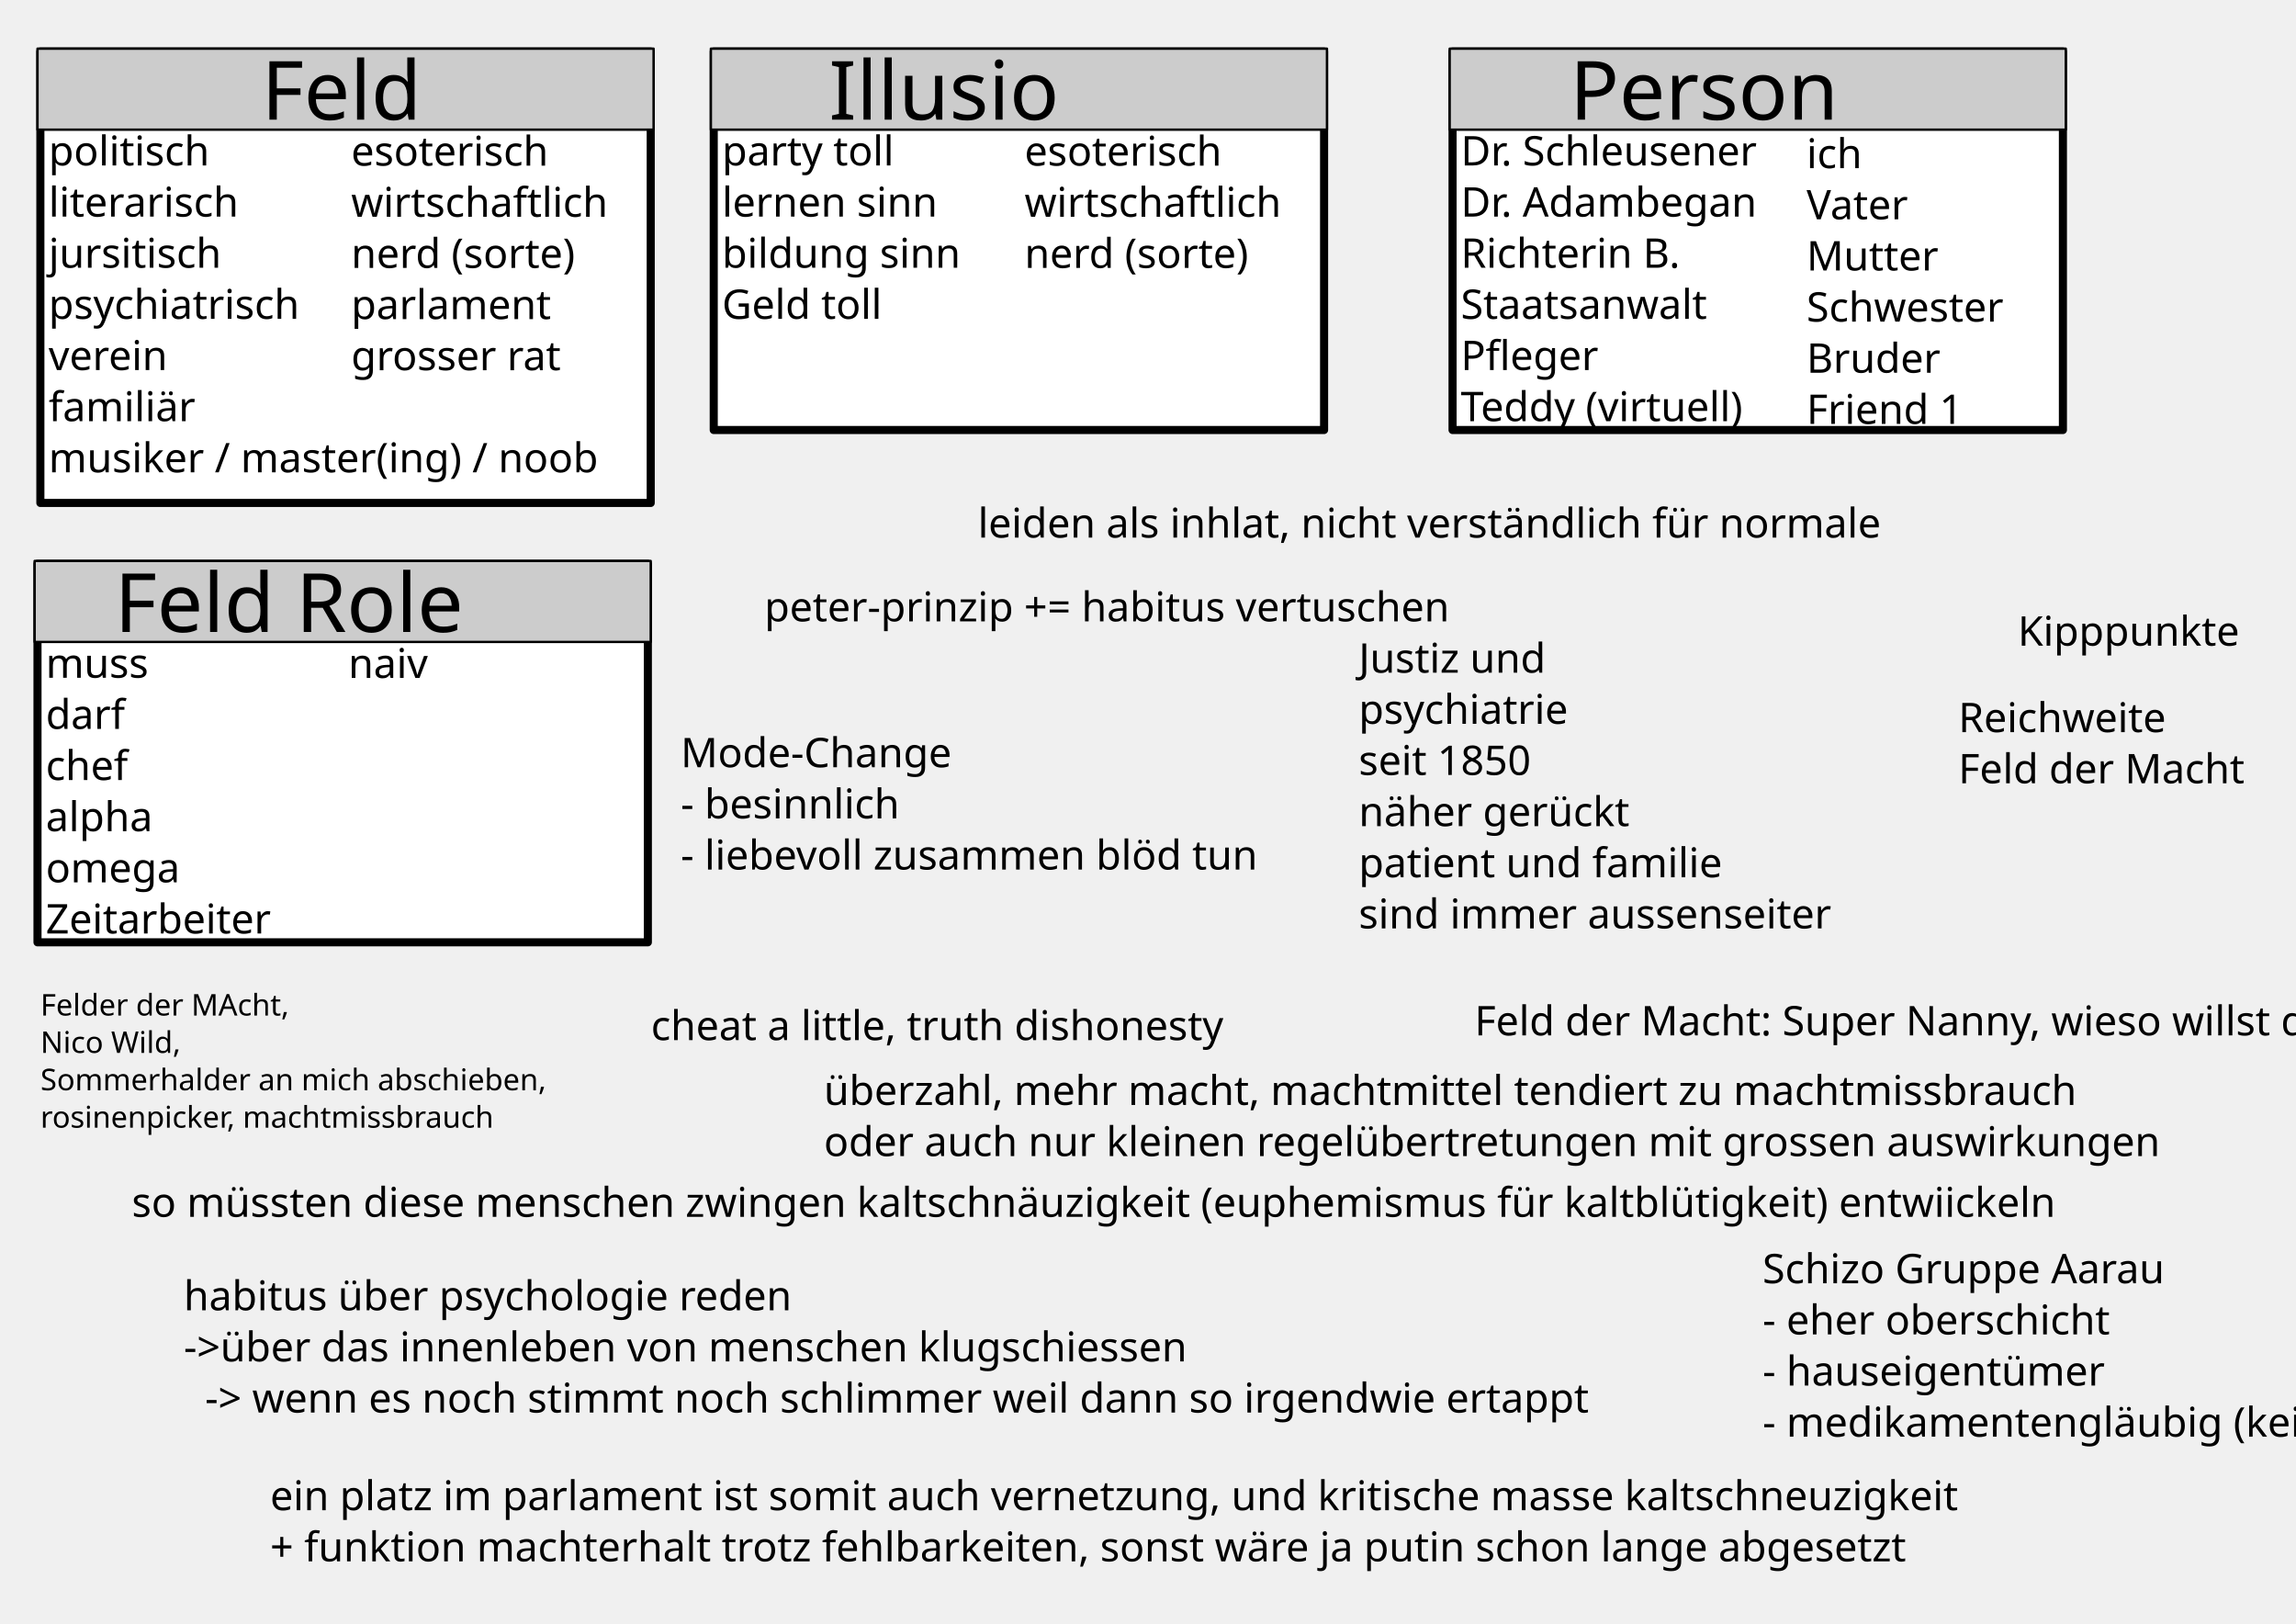
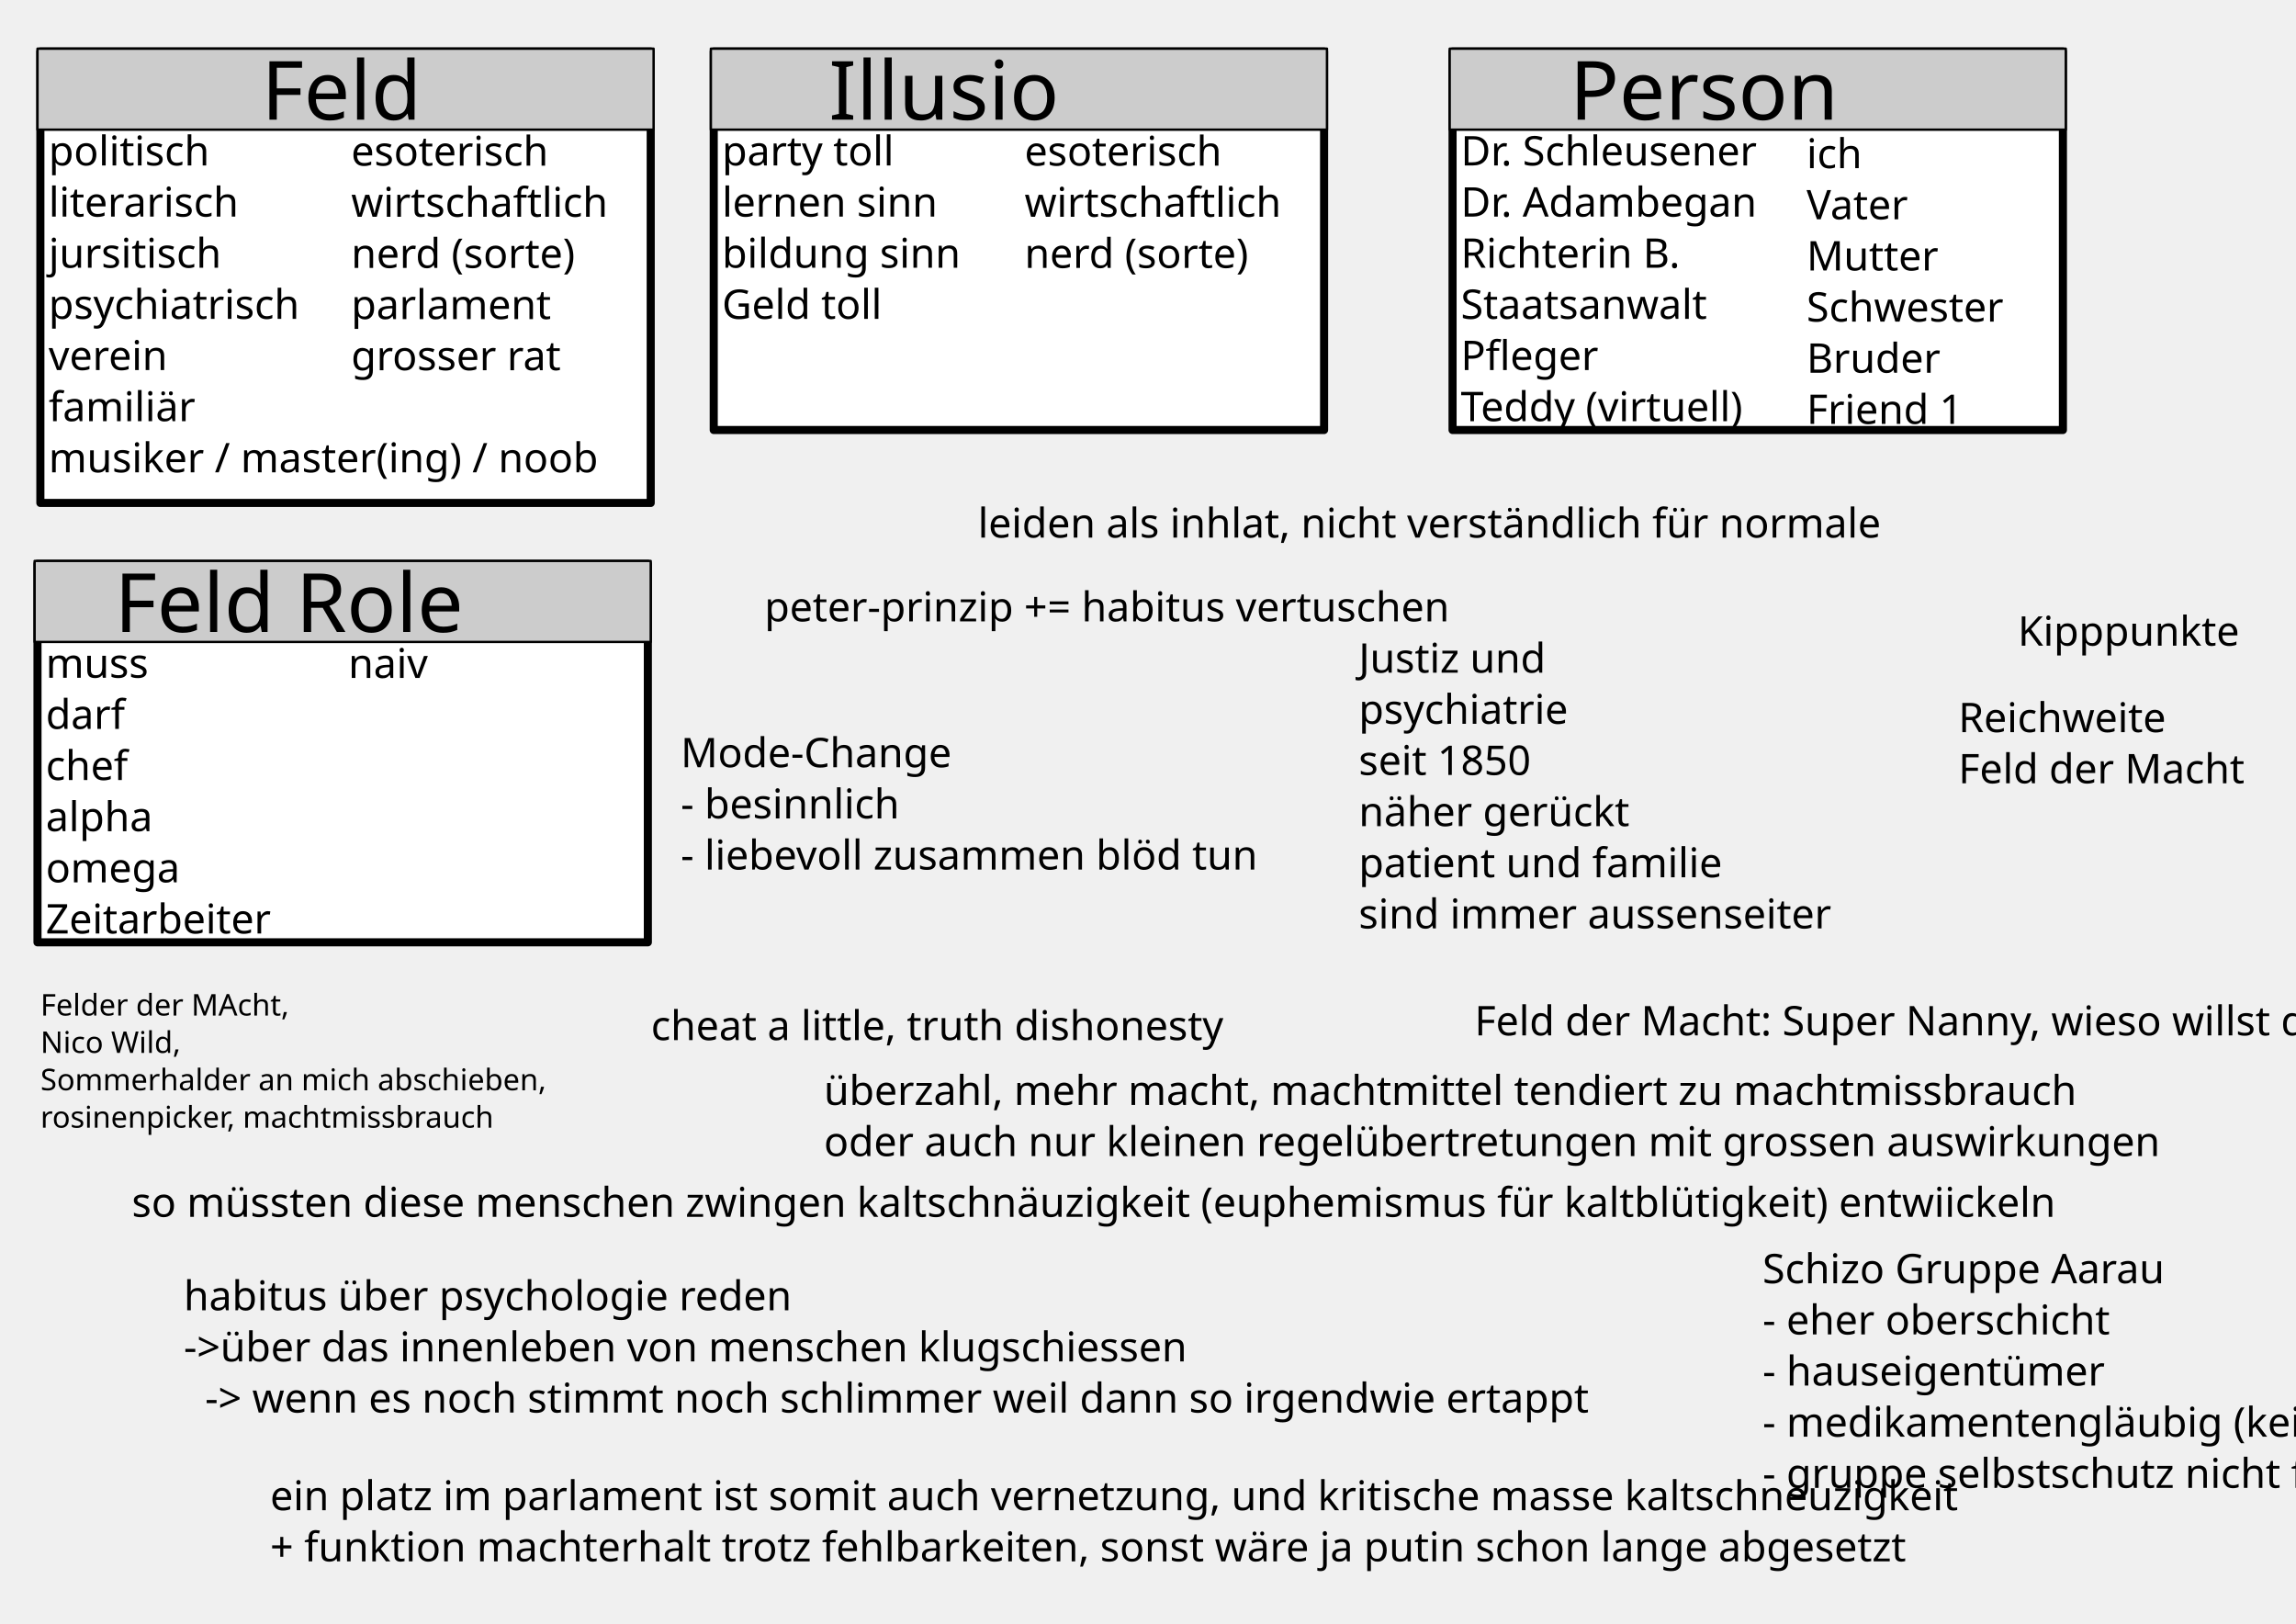
<svg xmlns="http://www.w3.org/2000/svg" width="297mm" height="210mm" viewBox="0 0 297 210" version="1.1" id="svg27799">
  <defs id="defs27796">
    <marker style="overflow:visible;" id="Arrow1Mend" refX="0.0" refY="0.0" orient="auto">
      <path transform="scale(0.4) rotate(180) translate(10,0)" style="fill-rule:evenodd;fill:context-stroke;stroke:context-stroke;stroke-width:1.0pt;" d="M 0.0,0.0 L 5.0,-5.0 L -12.5,0.0 L 5.0,5.0 L 0.0,0.0 z " id="path308963" />
    </marker>
  </defs>
  <g id="layer1">
    <g id="g30679" transform="translate(-17.82,-20.26588)">
      <rect style="fill:#ffffff;stroke:#000000;stroke-width:1.047;stroke-linejoin:round;stop-color:#000000" id="rect27882" width="78.953" height="58.387" x="23.041" y="26.929" />
      <rect style="fill:#cccccc;stroke:#000000;stroke-width:0.304;stroke-linejoin:round;stroke-miterlimit:4;stroke-dasharray:none;stop-color:#000000" id="rect27950" width="79.696" height="10.478" x="22.67" y="26.557" />
      <text xml:space="preserve" style="font-style:normal;font-weight:normal;font-size:10.583px;line-height:1.25;font-family:sans-serif;fill:#000000;fill-opacity:1;stroke:none;stroke-width:0.265" x="51.64" y="35.742" id="text29963">
        <tspan id="tspan29961" style="stroke-width:0.265" x="51.64" y="35.742">Feld</tspan>
      </text>
    </g>
    <text xml:space="preserve" style="font-size:5.292px;line-height:1.25;font-family:sans-serif;stroke-width:0.265" x="6.289" y="21.401" id="text34269">
      <tspan id="tspan34267" style="stroke-width:0.265" x="6.289" y="21.401">politisch</tspan>
      <tspan style="stroke-width:0.265" x="6.289" y="28.016" id="tspan34271">literarisch</tspan>
      <tspan style="stroke-width:0.265" x="6.289" y="34.631" id="tspan34273">jursitisch</tspan>
      <tspan style="stroke-width:0.265" x="6.289" y="41.245" id="tspan34275">psychiatrisch</tspan>
      <tspan style="stroke-width:0.265" x="6.289" y="47.86" id="tspan34277">verein</tspan>
      <tspan style="stroke-width:0.265" x="6.289" y="54.474" id="tspan34279">familiär</tspan>
      <tspan style="stroke-width:0.265" x="6.289" y="61.089" id="tspan116270">musiker / master(ing) / noob</tspan>
    </text>
    <text xml:space="preserve" style="font-size:5.292px;line-height:1.25;font-family:sans-serif;stroke-width:0.265" x="45.423" y="21.426" id="text34269-6">
      <tspan style="stroke-width:0.265" x="45.423" y="21.426" id="tspan34279-8">esoterisch</tspan>
      <tspan style="stroke-width:0.265" x="45.423" y="28.04" id="tspan35141">wirtschaftlich</tspan>
      <tspan style="stroke-width:0.265" x="45.423" y="34.655" id="tspan35143">nerd (sorte)</tspan>
      <tspan style="stroke-width:0.265" x="45.423" y="41.269" id="tspan133395">parlament</tspan>
      <tspan style="stroke-width:0.265" x="45.423" y="47.884" id="tspan133397">grosser rat</tspan>
      <tspan style="stroke-width:0.265" x="45.423" y="54.499" id="tspan35145" />
    </text>
    <g id="g30679-3" transform="translate(69.28414,-20.26588)">
      <rect style="fill:#ffffff;stroke:#000000;stroke-width:1.047;stroke-linejoin:round;stop-color:#000000" id="rect27882-02" width="78.953" height="48.953" x="23.041" y="26.929" />
      <rect style="fill:#cccccc;stroke:#000000;stroke-width:0.304;stroke-linejoin:round;stroke-miterlimit:4;stroke-dasharray:none;stop-color:#000000" id="rect27950-6" width="79.696" height="10.478" x="22.67" y="26.557" />
      <text xml:space="preserve" style="font-style:normal;font-weight:normal;font-size:10.583px;line-height:1.25;font-family:sans-serif;fill:#000000;fill-opacity:1;stroke:none;stroke-width:0.265" x="62.448" y="35.742" id="text29963-2">
        <tspan id="tspan29961-1" style="text-align:center;text-anchor:middle;stroke-width:0.265" x="62.448" y="35.742">Illusio</tspan>
      </text>
    </g>
    <text xml:space="preserve" style="font-size:5.292px;line-height:1.25;font-family:sans-serif;stroke-width:0.265" x="93.394" y="21.401" id="text34269-77">
      <tspan style="stroke-width:0.265" x="93.394" y="21.401" id="tspan34279-3">party toll</tspan>
      <tspan style="stroke-width:0.265" x="93.394" y="28.016" id="tspan39236">lernen sinn</tspan>
      <tspan style="stroke-width:0.265" x="93.394" y="34.631" id="tspan39238">bildung sinn</tspan>
      <tspan style="stroke-width:0.265" x="93.394" y="41.245" id="tspan39242">Geld toll</tspan>
      <tspan style="stroke-width:0.265" x="93.394" y="47.86" id="tspan39246" />
    </text>
    <text xml:space="preserve" style="font-size:5.292px;line-height:1.25;font-family:sans-serif;stroke-width:0.265" x="132.527" y="21.426" id="text34269-6-65">
      <tspan style="stroke-width:0.265" x="132.527" y="21.426" id="tspan34279-8-0">esoterisch</tspan>
      <tspan style="stroke-width:0.265" x="132.527" y="28.04" id="tspan35141-65">wirtschaftlich</tspan>
      <tspan style="stroke-width:0.265" x="132.527" y="34.655" id="tspan35143-1">nerd (sorte)</tspan>
      <tspan style="stroke-width:0.265" x="132.527" y="41.269" id="tspan35145-51" />
    </text>
    <rect style="fill:#ffffff;stroke:#000000;stroke-width:1.047;stroke-linejoin:round;stop-color:#000000" id="rect27882-02-0" width="78.953" height="48.953" x="187.896" y="6.663" />
    <rect style="fill:#cccccc;stroke:#000000;stroke-width:0.304;stroke-linejoin:round;stroke-miterlimit:4;stroke-dasharray:none;stop-color:#000000" id="rect27950-6-0" width="79.696" height="10.478" x="187.524" y="6.292" />
    <text xml:space="preserve" style="font-style:normal;font-weight:normal;font-size:10.583px;line-height:1.25;font-family:sans-serif;fill:#000000;fill-opacity:1;stroke:none;stroke-width:0.265" x="227.302" y="15.476" id="text29963-2-2">
      <tspan id="tspan29961-1-0" style="text-align:center;text-anchor:middle;stroke-width:0.265" x="227.302" y="15.476">Person</tspan>
    </text>
    <text xml:space="preserve" style="font-size:5.292px;line-height:1.25;font-family:sans-serif;stroke-width:0.265" x="188.964" y="21.401" id="text34269-77-1">
      <tspan style="stroke-width:0.265" x="188.964" y="21.401" id="tspan34279-3-7">Dr. Schleusener</tspan>
      <tspan style="stroke-width:0.265" x="188.964" y="28.016" id="tspan56342">Dr. Adambegan</tspan>
      <tspan style="stroke-width:0.265" x="188.964" y="34.631" id="tspan56348">Richterin B.</tspan>
      <tspan style="stroke-width:0.265" x="188.964" y="41.245" id="tspan61093">Staatsanwalt</tspan>
      <tspan style="stroke-width:0.265" x="188.964" y="47.86" id="tspan86453">Pfleger</tspan>
      <tspan style="stroke-width:0.265" x="188.964" y="54.474" id="tspan101364">Teddy (virtuell)</tspan>
    </text>
    <text xml:space="preserve" style="font-size:5.292px;line-height:1.25;font-family:sans-serif;stroke-width:0.265" x="85.632" y="169.884" id="text34269-6-65-8">
      <tspan style="stroke-width:0.265" x="85.632" y="169.884" id="tspan35145-51-8" />
    </text>
    <rect style="fill:#ffffff;stroke:#000000;stroke-width:1.047;stroke-linejoin:round;stop-color:#000000" id="rect27882-02-5" width="78.953" height="48.953" x="4.85" y="72.921" />
    <rect style="fill:#cccccc;stroke:#000000;stroke-width:0.304;stroke-linejoin:round;stroke-miterlimit:4;stroke-dasharray:none;stop-color:#000000" id="rect27950-6-2" width="79.696" height="10.478" x="4.478" y="72.549" />
    <text xml:space="preserve" style="font-style:normal;font-weight:normal;font-size:10.583px;line-height:1.25;font-family:sans-serif;fill:#000000;fill-opacity:1;stroke:none;stroke-width:0.265" x="44.256" y="81.734" id="text29963-2-7">
      <tspan id="tspan29961-1-02" style="text-align:center;text-anchor:middle;stroke-width:0.265" x="44.256" y="81.734">Feld Role</tspan>
    </text>
    <text xml:space="preserve" style="font-size:5.292px;line-height:1.25;font-family:sans-serif;stroke-width:0.265" x="5.918" y="87.659" id="text34269-77-9">
      <tspan style="stroke-width:0.265" x="5.918" y="87.659" id="tspan34279-3-3">muss</tspan>
      <tspan style="stroke-width:0.265" x="5.918" y="94.274" id="tspan72569">darf</tspan>
      <tspan style="stroke-width:0.265" x="5.918" y="100.888" id="tspan72571">chef</tspan>
      <tspan style="stroke-width:0.265" x="5.918" y="107.503" id="tspan72573">alpha</tspan>
      <tspan style="stroke-width:0.265" x="5.918" y="114.117" id="tspan72575">omega</tspan>
      <tspan style="stroke-width:0.265" x="5.918" y="120.732" id="tspan150802">Zeitarbeiter</tspan>
    </text>
    <text xml:space="preserve" style="font-size:5.292px;line-height:1.25;font-family:sans-serif;stroke-width:0.265" x="45.051" y="87.683" id="text34269-6-65-2">
      <tspan style="stroke-width:0.265" x="45.051" y="87.683" id="tspan35145-51-5">naiv</tspan>
      <tspan style="stroke-width:0.265" x="45.051" y="94.298" id="tspan73306" />
    </text>
    <text xml:space="preserve" style="font-size:5.292px;line-height:1.25;font-family:sans-serif;stroke-width:0.265" x="233.689" y="21.751" id="text59902">
      <tspan style="stroke-width:0.265" x="233.689" y="21.751" id="tspan59900">ich</tspan>
      <tspan style="stroke-width:0.265" x="233.689" y="28.365" id="tspan60228">Vater</tspan>
      <tspan style="stroke-width:0.265" x="233.689" y="34.98" id="tspan60230">Mutter</tspan>
      <tspan style="stroke-width:0.265" x="233.689" y="41.595" id="tspan60232">Schwester</tspan>
      <tspan style="stroke-width:0.265" x="233.689" y="48.209" id="tspan60234">Bruder</tspan>
      <tspan style="stroke-width:0.265" x="233.689" y="54.824" id="tspan96369">Friend 1</tspan>
    </text>
    <text xml:space="preserve" style="font-size:5.292px;line-height:1.25;font-family:sans-serif;stroke-width:0.265" x="175.754" y="87.004" id="text61804">
      <tspan id="tspan61802" style="stroke-width:0.265" x="175.754" y="87.004">Justiz und </tspan>
      <tspan style="stroke-width:0.265" x="175.754" y="93.618" id="tspan61806">psychiatrie</tspan>
      <tspan style="stroke-width:0.265" x="175.754" y="100.233" id="tspan61808">seit 1850</tspan>
      <tspan style="stroke-width:0.265" x="175.754" y="106.847" id="tspan61810">näher gerückt</tspan>
      <tspan style="stroke-width:0.265" x="175.754" y="113.462" id="tspan61812">patient und familie</tspan>
      <tspan style="stroke-width:0.265" x="175.754" y="120.076" id="tspan61814">sind immer aussenseiter</tspan>
    </text>
    <text xml:space="preserve" style="font-size:5.292px;line-height:1.25;font-family:sans-serif;stroke-width:0.265" x="106.571" y="142.909" id="text62304">
      <tspan id="tspan62302" style="stroke-width:0.265" x="106.571" y="142.909">überzahl, mehr macht, machtmittel tendiert zu machtmissbrauch</tspan>
      <tspan style="stroke-width:0.265" x="106.571" y="149.524" id="tspan113237">oder auch nur kleinen regelübertretungen mit grossen auswirkungen</tspan>
    </text>
    <text xml:space="preserve" style="font-size:5.292px;line-height:1.25;font-family:sans-serif;stroke-width:0.265" x="261.011" y="83.509" id="text91293">
      <tspan id="tspan91291" style="stroke-width:0.265" x="261.011" y="83.509">Kipppunkte</tspan>
    </text>
    <text xml:space="preserve" style="font-size:5.292px;line-height:1.25;font-family:sans-serif;stroke-width:0.265" x="98.884" y="80.365" id="text95385">
      <tspan id="tspan95383" style="stroke-width:0.265" x="98.884" y="80.365">peter-prinzip += habitus vertuschen</tspan>
    </text>
    <text xml:space="preserve" style="font-size:3.867px;line-height:1.25;font-family:sans-serif;stroke-width:0.193" x="5.23" y="131.345" id="text104337">
      <tspan id="tspan104335" style="stroke-width:0.193" x="5.23" y="131.345">Felder der MAcht, </tspan>
      <tspan style="stroke-width:0.193" x="5.23" y="136.179" id="tspan265851">Nico Wild, </tspan>
      <tspan style="stroke-width:0.193" x="5.23" y="141.013" id="tspan265853">Sommerhalder an mich abschieben, </tspan>
      <tspan style="stroke-width:0.193" x="5.23" y="145.848" id="tspan265855">rosinenpicker, machtmissbrauch</tspan>
    </text>
    <text xml:space="preserve" style="font-size:5.292px;line-height:1.25;font-family:sans-serif;stroke-width:0.265" x="84.208" y="134.524" id="text105501">
      <tspan id="tspan105499" style="stroke-width:0.265" x="84.208" y="134.524">cheat a little, truth dishonesty</tspan>
    </text>
    <text xml:space="preserve" style="font-size:5.292px;line-height:1.25;font-family:sans-serif;stroke-width:0.265" x="253.324" y="94.691" id="text121001">
      <tspan id="tspan120999" style="stroke-width:0.265" x="253.324" y="94.691">Reichweite</tspan>
      <tspan style="stroke-width:0.265" x="253.324" y="101.305" id="tspan121003">Feld der Macht</tspan>
    </text>
    <text xml:space="preserve" style="font-size:5.292px;line-height:1.25;font-family:sans-serif;stroke-width:0.265" x="17.047" y="157.38" id="text138759">
      <tspan id="tspan138757" style="stroke-width:0.265" x="17.047" y="157.38">so müssten diese menschen zwingen kaltschnäuzigkeit (euphemismus für kaltblütigkeit) entwiickeln</tspan>
    </text>
    <text xml:space="preserve" style="font-size:5.292px;line-height:1.25;font-family:sans-serif;stroke-width:0.265" x="34.941" y="195.321" id="text140133">
      <tspan id="tspan140131" style="stroke-width:0.265" x="34.941" y="195.321">ein platz im parlament ist somit auch vernetzung, und kritische masse kaltschneuzigkeit</tspan>
      <tspan style="stroke-width:0.265" x="34.941" y="201.936" id="tspan140985">+ funktion machterhalt trotz fehlbarkeiten, sonst wäre ja putin schon lange abgesetzt</tspan>
    </text>
    <text xml:space="preserve" style="font-size:5.292px;line-height:1.25;font-family:sans-serif;stroke-width:0.265" x="88.052" y="99.233" id="text237954">
      <tspan id="tspan237952" style="stroke-width:0.265" x="88.052" y="99.233">Mode-Change</tspan>
      <tspan style="stroke-width:0.265" x="88.052" y="105.848" id="tspan237956">- besinnlich</tspan>
      <tspan style="stroke-width:0.265" x="88.052" y="112.462" id="tspan237958">- liebevoll zusammen blöd tun</tspan>
    </text>
    <text xml:space="preserve" style="font-size:5.292px;line-height:1.25;font-family:sans-serif;stroke-width:0.265" x="23.76" y="169.465" id="text250458">
      <tspan id="tspan250456" style="stroke-width:0.265" x="23.76" y="169.465">habitus über psychologie reden</tspan>
      <tspan style="stroke-width:0.265" x="23.76" y="176.079" id="tspan250460">-&gt;über das innenleben von menschen klugschiessen</tspan>
      <tspan style="stroke-width:0.265" x="23.76" y="182.694" id="tspan250462">  -&gt; wenn es noch stimmt noch schlimmer weil dann so irgendwie ertappt</tspan>
    </text>
    <text xml:space="preserve" style="font-size:5.292px;line-height:1.25;font-family:sans-serif;stroke-width:0.265" x="126.487" y="69.533" id="text258514">
      <tspan id="tspan258512" style="stroke-width:0.265" x="126.487" y="69.533">leiden als inhlat, nicht verständlich für normale</tspan>
    </text>
    <text xml:space="preserve" style="font-size:5.292px;line-height:1.25;font-family:sans-serif;stroke-width:0.265" x="227.991" y="165.971" id="text267648">
      <tspan id="tspan267646" style="stroke-width:0.265" x="227.991" y="165.971">Schizo Gruppe Aarau</tspan>
      <tspan style="stroke-width:0.265" x="227.991" y="172.585" id="tspan267650">- eher oberschicht</tspan>
      <tspan style="stroke-width:0.265" x="227.991" y="179.2" id="tspan267652">- hauseigentümer</tspan>
      <tspan style="stroke-width:0.265" x="227.991" y="185.814" id="tspan267654">- medikamentengläubig (keine Kritik am psychiater)</tspan>
+       <tspan style="stroke-width:0.265" x="227.991" y="192.429" id="tspan312891">- gruppe selbstschutz nicht für wenn grad psychotisch, aber wer hilft dann den psychotischen</tspan>
    </text>
    <text xml:space="preserve" style="font-size:5.292px;line-height:1.25;font-family:sans-serif;stroke-width:0.265" x="190.739" y="133.913" id="text268964">
      <tspan id="tspan268962" style="stroke-width:0.265" x="190.739" y="133.913">Feld der Macht: Super Nanny, wieso willst du unseren Hund töten?</tspan>
    </text>
    <text xml:space="preserve" style="font-size:5.292px;line-height:1.25;font-family:sans-serif;stroke-width:0.265" x="29.154" y="235.212" id="text295596">
      <tspan id="tspan295594" style="stroke-width:0.265" x="29.154" y="235.212">leute die wollen</tspan>
      <tspan style="stroke-width:0.265" x="29.154" y="241.827" id="tspan295598">leute die nicht wollen</tspan>
      <tspan style="stroke-width:0.265" x="29.154" y="248.441" id="tspan295600">leute denen es egal ist</tspan>
      <tspan style="stroke-width:0.265" x="29.154" y="255.056" id="tspan295602">aber das wäre psycholgoie</tspan>
    </text>
    <text xml:space="preserve" style="font-size:5.292px;line-height:1.25;font-family:sans-serif;stroke-width:0.265" x="227.8" y="239.659" id="text297501">
      <tspan id="tspan297499" style="stroke-width:0.265" x="227.8" y="239.659">konflikte die entstehen</tspan>
      <tspan style="stroke-width:0.265" x="227.8" y="246.274" id="tspan297503">- mit todesstern im keim ersticken</tspan>
      <tspan style="stroke-width:0.265" x="227.8" y="252.888" id="tspan297505">+ vermitteln, gruppe umteilen</tspan>
    </text>
    <text xml:space="preserve" style="font-size:11.355px;line-height:1.25;font-family:sans-serif;stroke-width:0.568" x="-34.197" y="225.519" id="text299276">
      <tspan id="tspan299274" style="stroke-width:0.568" x="-34.197" y="225.519">Diejenige die alleine sind</tspan>
    </text>
    <text xml:space="preserve" style="font-size:5.292px;line-height:1.25;font-family:sans-serif;stroke-width:0.265" x="18.283" y="272.273" id="text301265">
      <tspan id="tspan301263" style="stroke-width:0.265" x="18.283" y="272.273">wahrgenommene ungerechtigkeit löst bei mir einen psychotischen schub aus</tspan>
    </text>
    <text xml:space="preserve" style="font-size:5.292px;line-height:1.25;font-family:sans-serif;stroke-width:0.265" x="45.461" y="284.626" id="text306172">
      <tspan id="tspan306170" style="stroke-width:0.265" x="45.461" y="284.626">allenfalls gar nicht die quentität der dialoge verbessern sondern die quelität, bzw. wie open dialog bei krisen intervenieren</tspan>
    </text>
    <path style="fill:none;stroke:#000000;stroke-width:1;stroke-linecap:butt;stroke-linejoin:miter;stroke-opacity:1;stroke-miterlimit:4;stroke-dasharray:none;marker-end:url(#Arrow1Mend)" d="m 231.753,269.308 c 61.292,14.051 -239.576,-0.033 -212.976,8.4 0,0 31.826,23.96 34.796,11.031" id="path308553" />
+     <text xml:space="preserve" style="font-size:5.292px;line-height:1.25;font-family:sans-serif;stroke-width:0.265" x="77.22" y="290.711" id="text309860">
+       <tspan id="tspan309858" style="stroke-width:0.265" x="77.22" y="290.711">Menschen auf einem Feld der macht machen psychotsicher,</tspan>
+       <tspan style="stroke-width:0.265" x="77.22" y="297.325" id="tspan309862">wenn ein niemand ungerecht ist schlimm aber keine folgen</tspan>
+     </text>
+     <text xml:space="preserve" style="font-size:5.292px;line-height:1.25;font-family:sans-serif;stroke-width:0.265" x="343.821" y="201.261" id="text316499">
+       <tspan id="tspan316497" style="stroke-width:0.265" x="343.821" y="201.261">die psychiatrie, aber das  macht schizos nur noch psychotischer</tspan>
+     </text>
+     <text xml:space="preserve" style="font-size:5.292px;line-height:1.25;font-family:sans-serif;stroke-width:0.265" x="217.684" y="220.129" id="text326955">
+       <tspan id="tspan326953" style="stroke-width:0.265" x="217.684" y="220.129">professionalisierung =&gt; auf andere herunter sehen</tspan>
+     </text>
  </g>
</svg>
